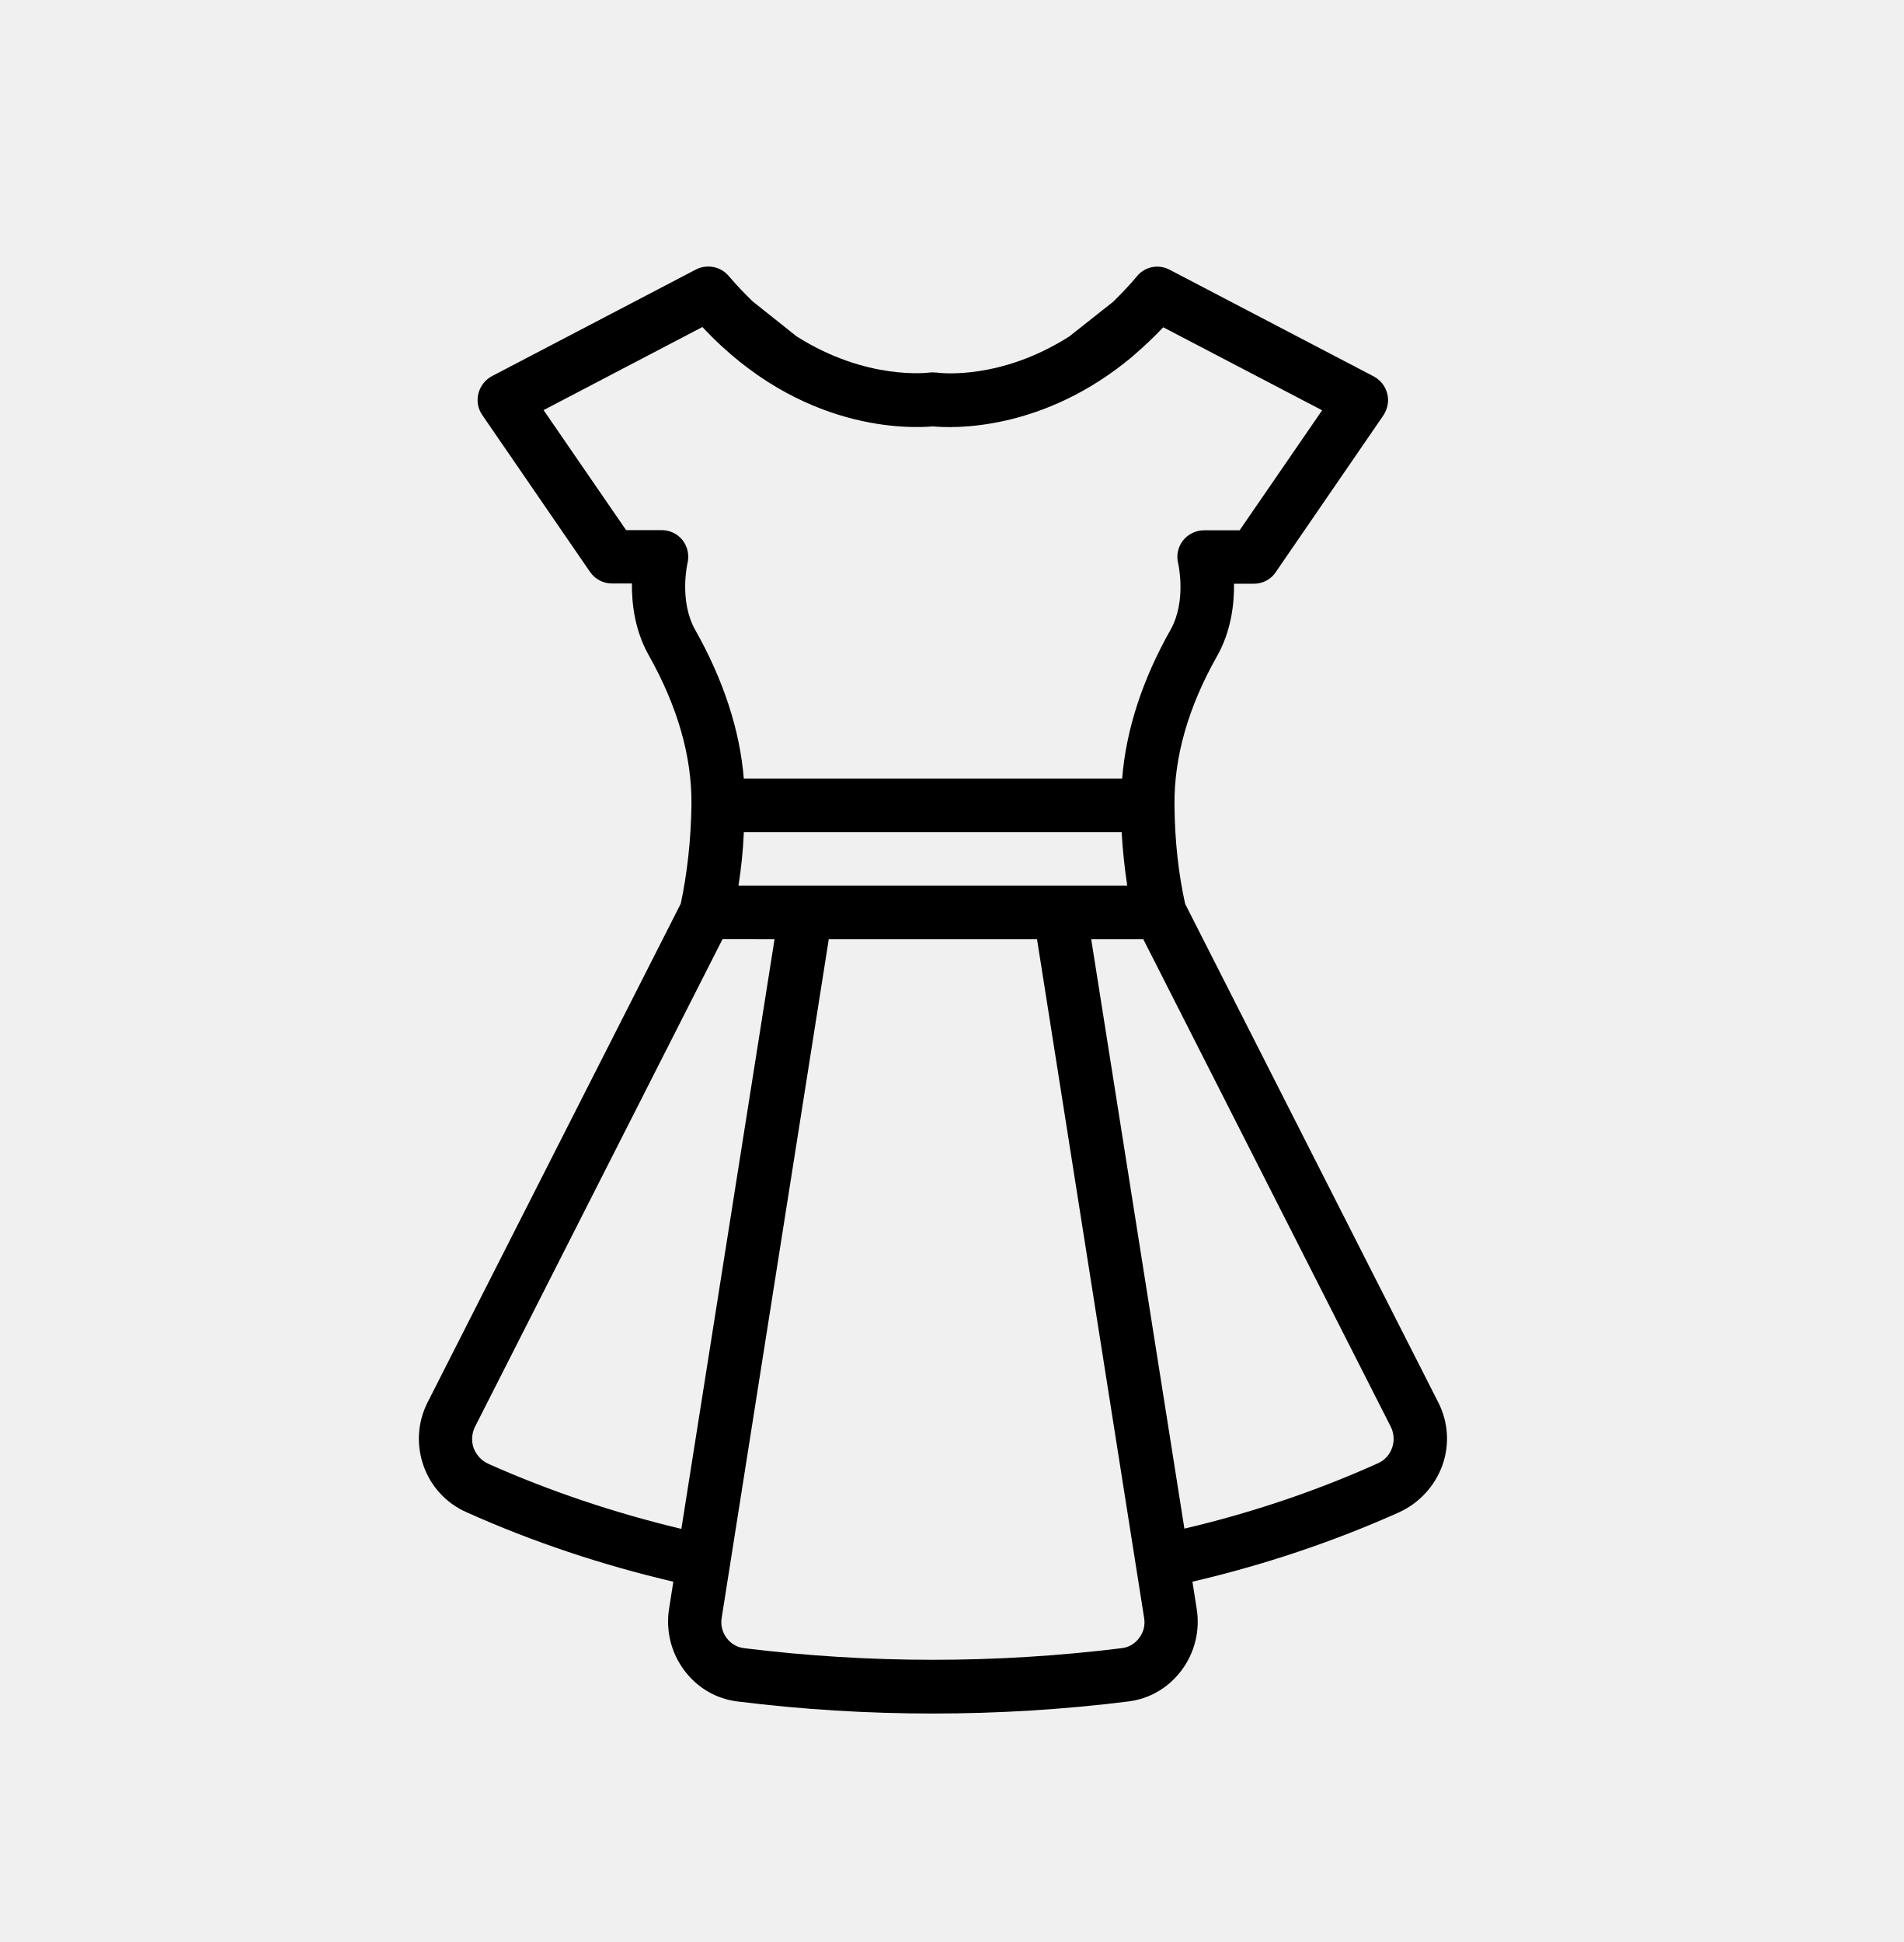
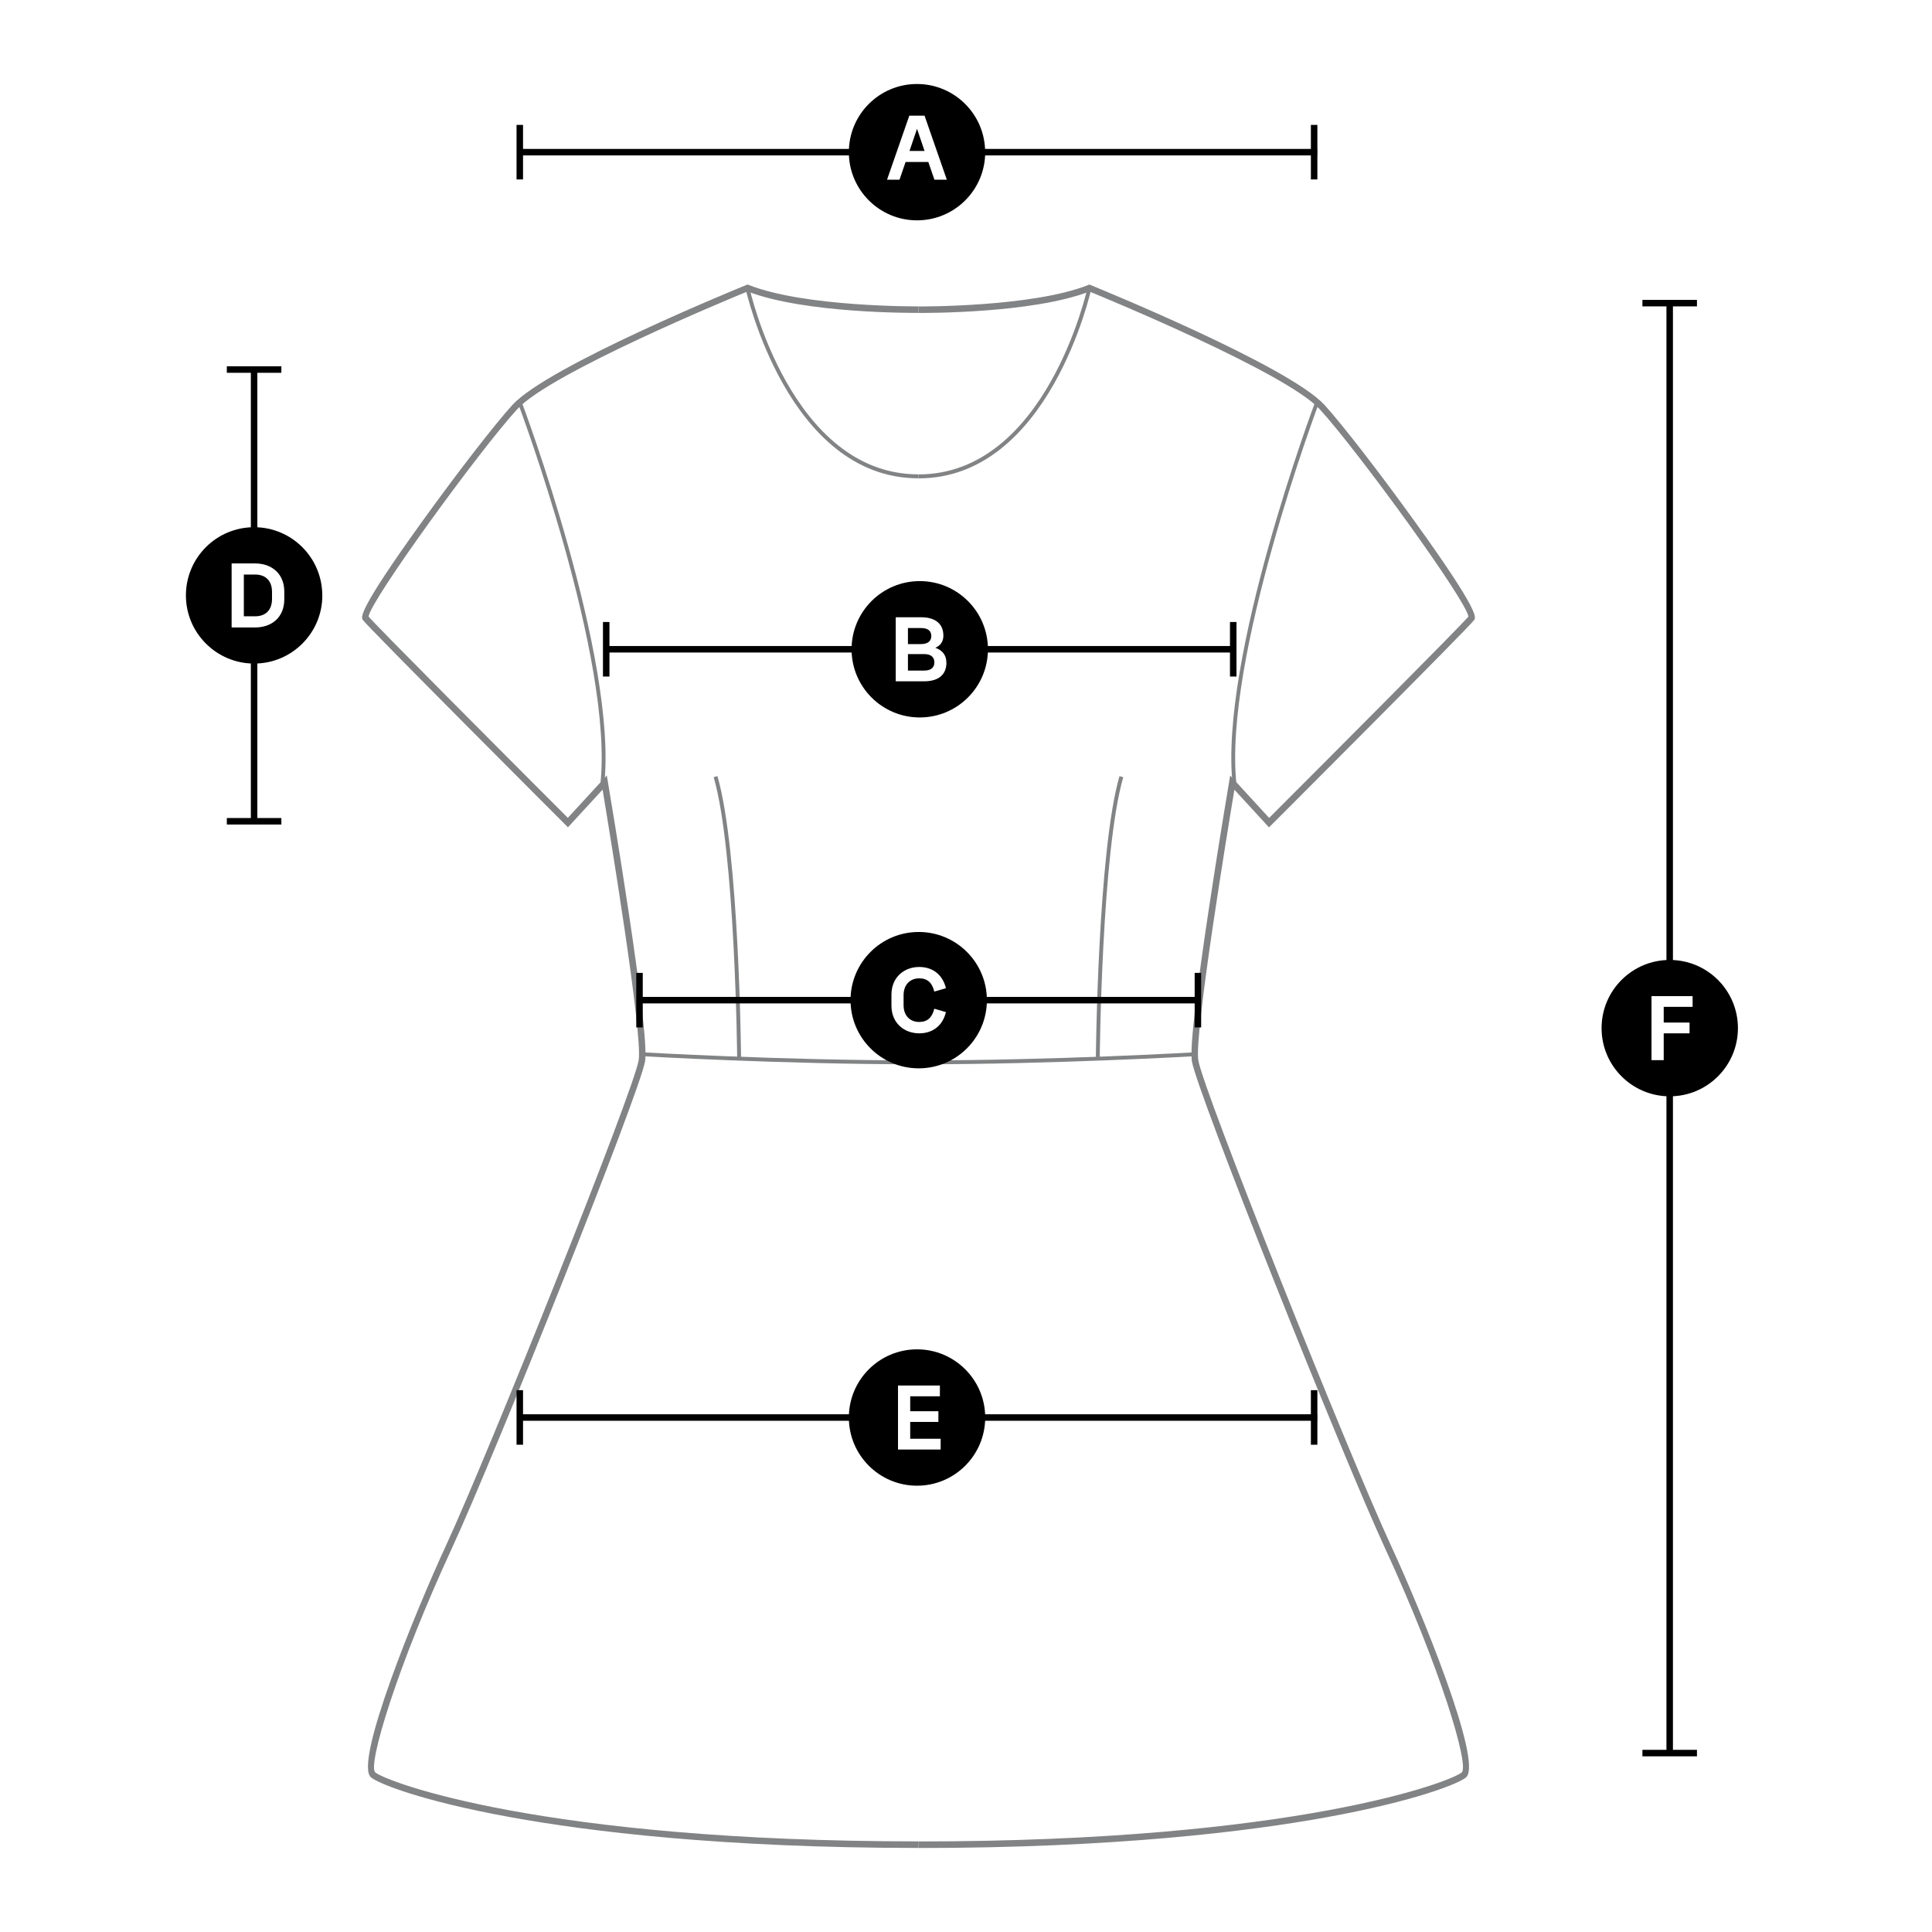
- <svg xmlns="http://www.w3.org/2000/svg" width="50" height="51" viewBox="0 0 50 51" fill="none">
-   <path d="M37.771 36.831L31.123 23.738C30.948 22.943 30.85 22.078 30.843 21.149V21.142C30.829 19.875 31.208 18.559 31.965 17.223C32.329 16.576 32.413 15.872 32.406 15.33H32.925C33.156 15.33 33.374 15.218 33.5 15.028L36.326 10.912C36.439 10.742 36.481 10.538 36.431 10.342C36.383 10.145 36.256 9.983 36.073 9.884L30.716 7.084C30.422 6.929 30.064 6.999 29.853 7.26C29.65 7.506 29.439 7.717 29.237 7.921L28.081 8.835C26.272 9.989 24.687 9.799 24.603 9.785C24.532 9.777 24.462 9.777 24.399 9.785C24.379 9.785 22.766 10.003 20.921 8.835L19.764 7.914C19.554 7.71 19.35 7.498 19.14 7.252C18.93 6.999 18.573 6.929 18.278 7.076L12.921 9.877C12.746 9.968 12.613 10.137 12.563 10.334C12.514 10.532 12.55 10.736 12.668 10.904L15.495 15.02C15.628 15.21 15.838 15.323 16.07 15.323H16.595C16.588 15.858 16.672 16.561 17.037 17.209C17.794 18.553 18.173 19.875 18.158 21.134V21.155C18.144 22.07 18.046 22.934 17.878 23.73L11.231 36.824C10.965 37.345 10.93 37.936 11.119 38.484C11.308 39.033 11.722 39.483 12.255 39.715C13.994 40.496 15.817 41.101 17.682 41.538L17.57 42.256C17.479 42.819 17.626 43.41 17.97 43.867C18.313 44.325 18.804 44.613 19.365 44.683C21.069 44.895 22.781 45 24.499 45C26.217 45 27.934 44.895 29.631 44.683C30.192 44.613 30.683 44.324 31.027 43.867C31.371 43.41 31.518 42.826 31.427 42.256L31.314 41.538C33.179 41.102 35.002 40.496 36.741 39.715C37.267 39.476 37.681 39.026 37.877 38.484C38.073 37.935 38.032 37.351 37.772 36.831L37.771 36.831ZM18.054 14.794C18.103 14.582 18.061 14.364 17.927 14.189C17.794 14.019 17.591 13.922 17.374 13.922H16.442L14.275 10.77L18.446 8.588C21.04 11.368 23.915 11.247 24.497 11.198C25.023 11.247 27.392 11.339 29.756 9.348C29.763 9.34 29.77 9.34 29.77 9.334C30.029 9.109 30.289 8.869 30.548 8.595L34.72 10.775L32.553 13.927H31.621C31.404 13.927 31.2 14.026 31.067 14.194C30.934 14.364 30.885 14.588 30.941 14.8C30.941 14.807 31.165 15.777 30.744 16.53C30.001 17.846 29.573 19.155 29.468 20.449H19.533C19.428 19.161 18.993 17.846 18.25 16.53C17.829 15.771 18.053 14.799 18.053 14.792L18.054 14.794ZM29.602 23.259H19.393C19.464 22.808 19.513 22.344 19.534 21.852H29.455C29.483 22.33 29.532 22.801 29.602 23.259ZM17.893 40.151C16.153 39.736 14.45 39.166 12.823 38.442C12.64 38.357 12.507 38.21 12.437 38.026C12.374 37.844 12.388 37.647 12.473 37.471L18.973 24.665L20.34 24.666L17.893 40.151L17.893 40.151ZM29.911 43.022C29.799 43.17 29.638 43.262 29.463 43.283C26.167 43.691 22.829 43.691 19.535 43.283C19.36 43.262 19.198 43.17 19.086 43.022C18.967 42.867 18.918 42.671 18.953 42.48L21.764 24.666H27.233L30.044 42.481C30.08 42.678 30.03 42.868 29.911 43.022ZM36.558 38.019C36.495 38.209 36.354 38.357 36.172 38.434C34.545 39.166 32.842 39.736 31.103 40.144L28.656 24.666H30.024L36.524 37.471C36.608 37.64 36.621 37.837 36.559 38.02L36.558 38.019Z" fill="black" />
+ <svg xmlns="http://www.w3.org/2000/svg" width="230" height="230" viewBox="0 0 230 230" fill="none">
+   <rect width="230" height="230" fill="white" />
+   <path d="M109.34 219.993C85.842 219.993 69.973 218.006 60.79 216.336C50.107 214.396 44.967 212.294 44.156 211.583C42.115 209.797 49.474 191.81 53.145 183.879C58.092 173.189 75.476 129.764 76.033 126.208C76.528 123.031 72.516 98.698 71.735 94.006L67.615 98.489L67.329 98.203C66.379 97.253 43.986 74.852 43.205 73.816C42.973 73.507 42.494 72.865 50.208 62.152C54.405 56.316 58.95 50.449 61.006 48.2C65.265 43.554 87.882 34.325 88.841 33.931L88.988 33.869L89.135 33.923C95.813 36.567 109.209 36.474 109.34 36.474V37.247C108.799 37.247 95.852 37.347 88.996 34.696C87.032 35.5 65.551 44.374 61.578 48.71C57.08 53.618 44.109 71.474 43.877 73.399C44.998 74.705 59.623 89.384 67.6 97.361L72.238 92.313L72.369 93.094C72.57 94.3 77.37 122.699 76.798 126.324C76.234 129.911 58.811 173.483 53.849 184.204C47.193 198.581 43.746 210.191 44.673 210.995C45.903 212.07 64.369 219.212 109.348 219.212V219.985L109.34 219.993Z" fill="#828384" />
+   <path d="M109.34 219.993V219.22C154.319 219.22 172.785 212.085 174.015 211.003C174.942 210.191 171.495 198.589 164.839 184.212C159.877 173.498 142.454 129.926 141.89 126.332C141.326 122.707 146.118 94.308 146.319 93.102L146.45 92.321L151.088 97.369C159.065 89.392 173.69 74.713 174.811 73.406C174.579 71.482 161.601 53.618 157.11 48.718C153.137 44.382 131.656 35.508 129.692 34.704C122.836 37.347 109.889 37.255 109.34 37.255V36.482C109.479 36.482 122.875 36.575 129.553 33.931L129.7 33.877L129.847 33.939C130.805 34.333 153.423 43.562 157.682 48.208C159.738 50.457 164.283 56.324 168.48 62.16C176.194 72.873 175.715 73.515 175.483 73.824C174.702 74.868 152.31 97.26 151.359 98.211L151.073 98.497L146.953 94.014C146.172 98.706 142.16 123.039 142.655 126.216C143.212 129.772 160.588 173.197 165.543 183.887C169.214 191.818 176.573 209.797 174.532 211.59C173.721 212.301 168.581 214.404 157.898 216.344C148.723 218.014 132.846 220 109.348 220L109.34 219.993Z" fill="#828384" />
+   <path d="M109.34 56.942C93.78 56.942 88.81 34.572 88.756 34.341L89.212 34.24C89.258 34.464 94.151 56.471 109.34 56.471V56.942Z" fill="#828384" />
+   <path d="M71.928 93.496L71.465 93.442C73.126 78.547 61.772 48.277 61.656 47.968L62.089 47.806C62.204 48.107 73.598 78.485 71.921 93.488L71.928 93.496Z" fill="#828384" />
+   <path d="M109.34 126.703C93.092 126.703 76.605 125.744 76.442 125.737L76.473 125.273C76.636 125.281 93.115 126.239 109.348 126.239V126.703H109.34Z" fill="#828384" />
+   <path d="M87.759 126.038C87.759 125.791 87.527 101.38 84.961 92.522L85.409 92.391C87.998 101.303 88.223 125.783 88.223 126.03H87.759V126.038Z" fill="#828384" />
+   <path d="M109.34 56.942V56.478C124.529 56.478 129.422 34.464 129.468 34.248L129.924 34.348C129.878 34.572 124.908 56.95 109.34 56.95V56.942Z" fill="#828384" />
+   <path d="M146.752 93.496C145.082 78.493 156.468 48.115 156.584 47.813L157.017 47.976C156.901 48.277 145.546 78.555 147.208 93.45L146.744 93.504L146.752 93.496Z" fill="#828384" />
+   <path d="M109.34 126.703V126.239C125.572 126.239 142.052 125.281 142.215 125.273L142.245 125.737C142.083 125.744 125.588 126.703 109.348 126.703H109.34Z" fill="#828384" />
+   <path d="M130.921 126.038H130.458C130.458 125.791 130.69 101.311 133.271 92.398L133.72 92.53C131.153 101.38 130.921 125.798 130.921 126.046V126.038Z" fill="#828384" />
+   <path d="M146.813 76.908H72.168V77.681H146.813V76.908Z" fill="black" />
+   <path d="M72.554 74.048H71.781V80.541H72.554V74.048Z" fill="black" />
+   <path d="M147.2 74.048H146.427V80.541H147.2V74.048Z" fill="black" />
+   <path d="M30.636 43.995H29.863V97.639H30.636V43.995Z" fill="black" />
+   <path d="M33.496 43.608H27.003V44.381H33.496V43.608Z" fill="black" />
+   <path d="M33.496 97.384H27.003V98.157H33.496V97.384Z" fill="black" />
+   <path d="M156.8 17.729H61.879V18.502H156.8V17.729Z" fill="black" />
+   <path d="M62.266 14.869H61.493V21.362H62.266V14.869Z" fill="black" />
+   <path d="M156.831 14.869H156.058V21.362H156.831V14.869Z" fill="black" />
+   <path d="M156.8 168.366H61.879V169.139H156.8V168.366Z" fill="black" />
+   <path d="M62.266 165.498H61.493V171.991H62.266V165.498Z" fill="black" />
+   <path d="M156.831 165.498H156.058V171.991H156.831V165.498Z" fill="black" />
+   <path d="M199.159 36.087H198.386V208.699H199.159V36.087Z" fill="black" />
+   <path d="M202.019 35.701H195.526V36.474H202.019V35.701Z" fill="black" />
+   <path d="M202.019 208.313H195.526V209.086H202.019V208.313Z" fill="black" />
+   <path d="M142.608 118.679H76.133V119.452H142.608V118.679Z" fill="black" />
+   <path d="M76.519 115.819H75.746V122.312H76.519V115.819Z" fill="black" />
+   <path d="M142.995 115.819H142.222V122.312H142.995V115.819Z" fill="black" />
+   <path d="M117.286 18.116C117.286 22.599 113.653 26.232 109.17 26.232C104.687 26.232 101.054 22.599 101.054 18.116C101.054 13.633 104.679 10 109.162 10C113.645 10 117.278 13.633 117.278 18.116H117.286Z" fill="black" />
+   <path d="M111.241 21.394L110.515 19.283H107.809L107.083 21.394H105.599L108.25 13.772H110.066L112.718 21.394H111.234H111.241ZM108.265 17.969H110.066L109.17 15.334L108.273 17.969H108.265Z" fill="white" />
+   <path d="M117.611 77.295C117.611 81.778 113.978 85.411 109.494 85.411C105.011 85.411 101.378 81.778 101.378 77.295C101.378 72.812 105.011 69.179 109.494 69.179C113.978 69.179 117.611 72.812 117.611 77.295Z" fill="black" />
+   <path d="M112.671 78.879C112.671 80.425 111.597 81.106 110.035 81.106H106.634V73.484H109.672C111.218 73.484 112.308 74.164 112.308 75.679C112.308 76.29 112.037 76.823 111.349 77.117C112.254 77.434 112.664 78.052 112.664 78.879H112.671ZM108.088 74.767V76.676H109.664C110.406 76.676 110.87 76.352 110.87 75.71C110.87 75.069 110.406 74.767 109.664 74.767H108.088ZM110.028 79.83C110.77 79.83 111.234 79.521 111.234 78.856C111.234 78.191 110.77 77.867 110.028 77.867H108.088V79.83H110.028Z" fill="white" />
+   <path d="M117.487 119.066C117.487 123.549 113.854 127.182 109.371 127.182C104.887 127.182 101.254 123.549 101.254 119.066C101.254 114.583 104.887 110.95 109.371 110.95C113.854 110.95 117.487 114.583 117.487 119.066Z" fill="black" />
+   <path d="M106.124 119.715V118.417C106.124 116.322 107.655 115.116 109.432 115.116C111.071 115.116 112.238 116.075 112.609 117.644L111.226 118.046C110.978 117.018 110.43 116.469 109.425 116.469C108.42 116.469 107.57 117.149 107.57 118.471V119.661C107.57 120.999 108.42 121.663 109.425 121.663C110.43 121.663 110.971 121.114 111.226 120.086L112.609 120.488C112.238 122.065 111.071 123.016 109.432 123.016C107.662 123.016 106.124 121.818 106.124 119.715Z" fill="white" />
+   <path d="M38.373 70.879C38.373 75.362 34.74 78.995 30.257 78.995C25.774 78.995 22.133 75.362 22.133 70.879C22.133 66.396 25.766 62.763 30.25 62.763C34.733 62.763 38.366 66.396 38.366 70.879H38.373Z" fill="black" />
+   <path d="M33.844 70.431V71.343C33.844 73.499 32.344 74.697 30.373 74.697H27.575V67.076H30.373C32.337 67.076 33.844 68.282 33.844 70.431ZM32.383 70.477C32.383 69.047 31.533 68.398 30.373 68.398H29.028V73.368H30.373C31.533 73.368 32.383 72.726 32.383 71.289V70.469V70.477Z" fill="white" />
+   <path d="M117.286 168.752C117.286 173.236 113.653 176.869 109.17 176.869C104.687 176.869 101.054 173.236 101.054 168.752C101.054 164.269 104.687 160.636 109.17 160.636C113.653 160.636 117.286 164.269 117.286 168.752Z" fill="black" />
+   <path d="M108.358 171.28H111.983V172.563H106.905V164.942H111.891V166.225H108.358V168.003H111.713V169.278H108.358V171.28Z" fill="white" />
+   <path d="M206.896 122.398C206.896 126.881 203.263 130.514 198.78 130.514C194.297 130.514 190.664 126.881 190.664 122.398C190.664 117.914 194.297 114.281 198.78 114.281C203.263 114.281 206.896 117.914 206.896 122.398Z" fill="black" />
+   <path d="M201.501 119.862H198.061V121.733H201.137V123.016H198.061V126.208H196.608V118.587H201.501V119.87V119.862Z" fill="white" />
</svg>
